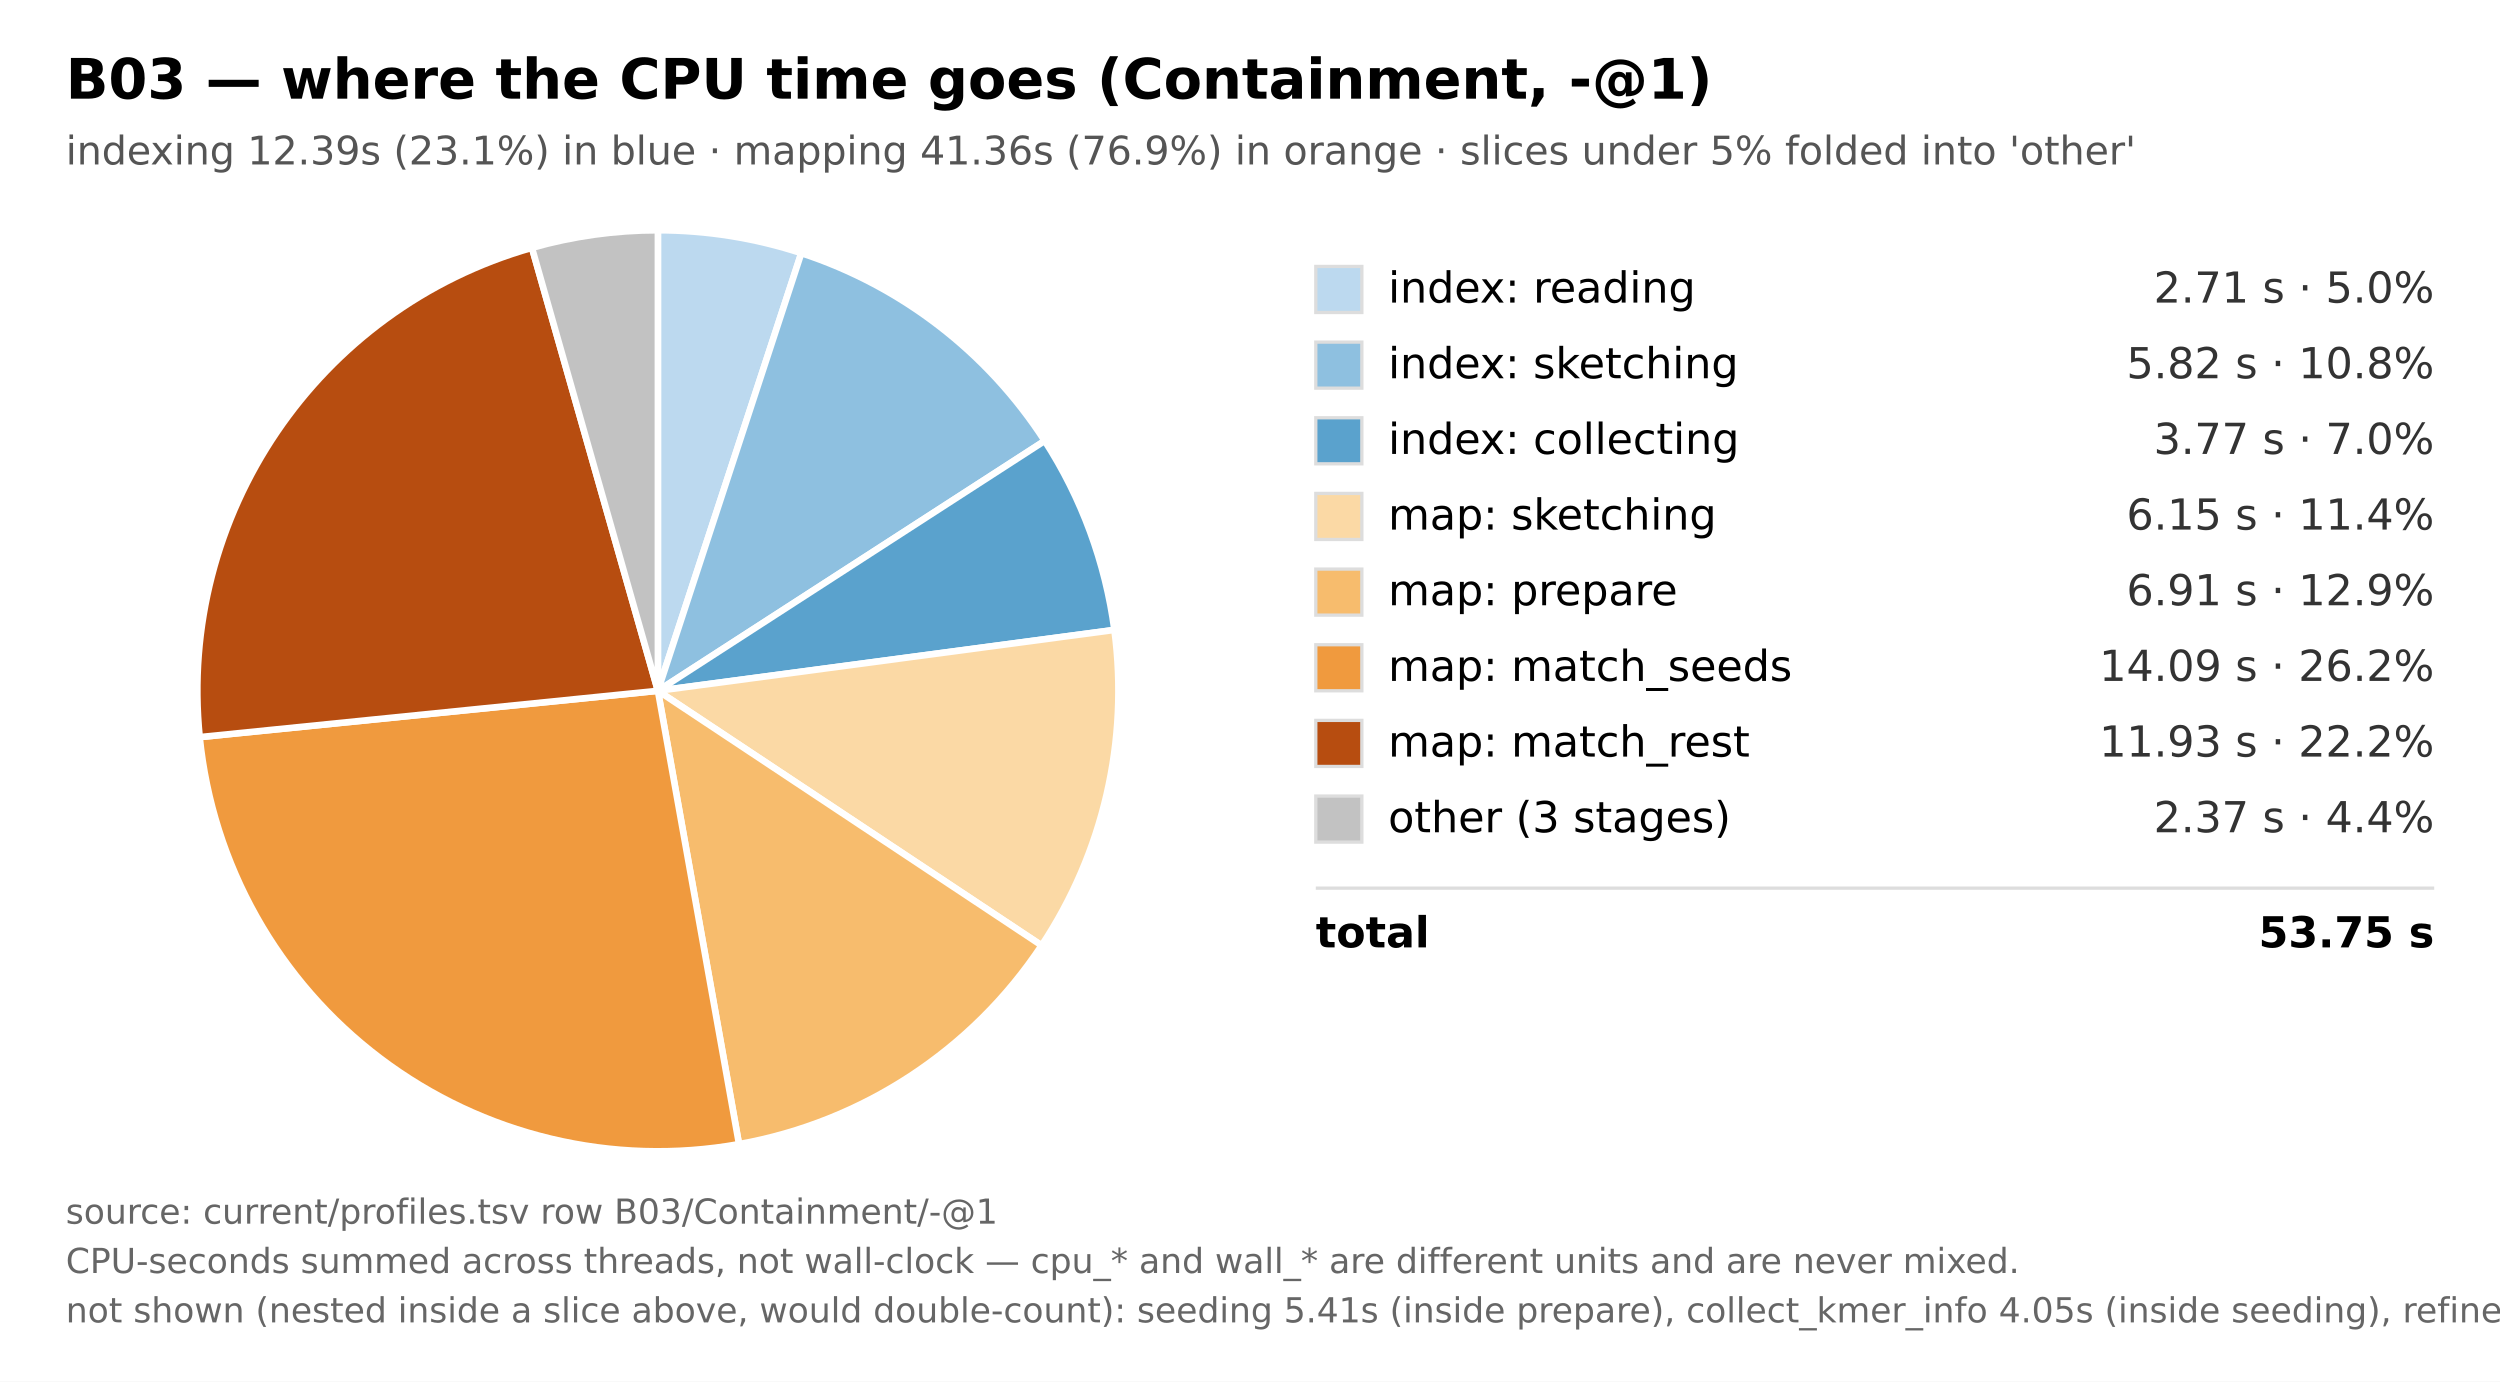
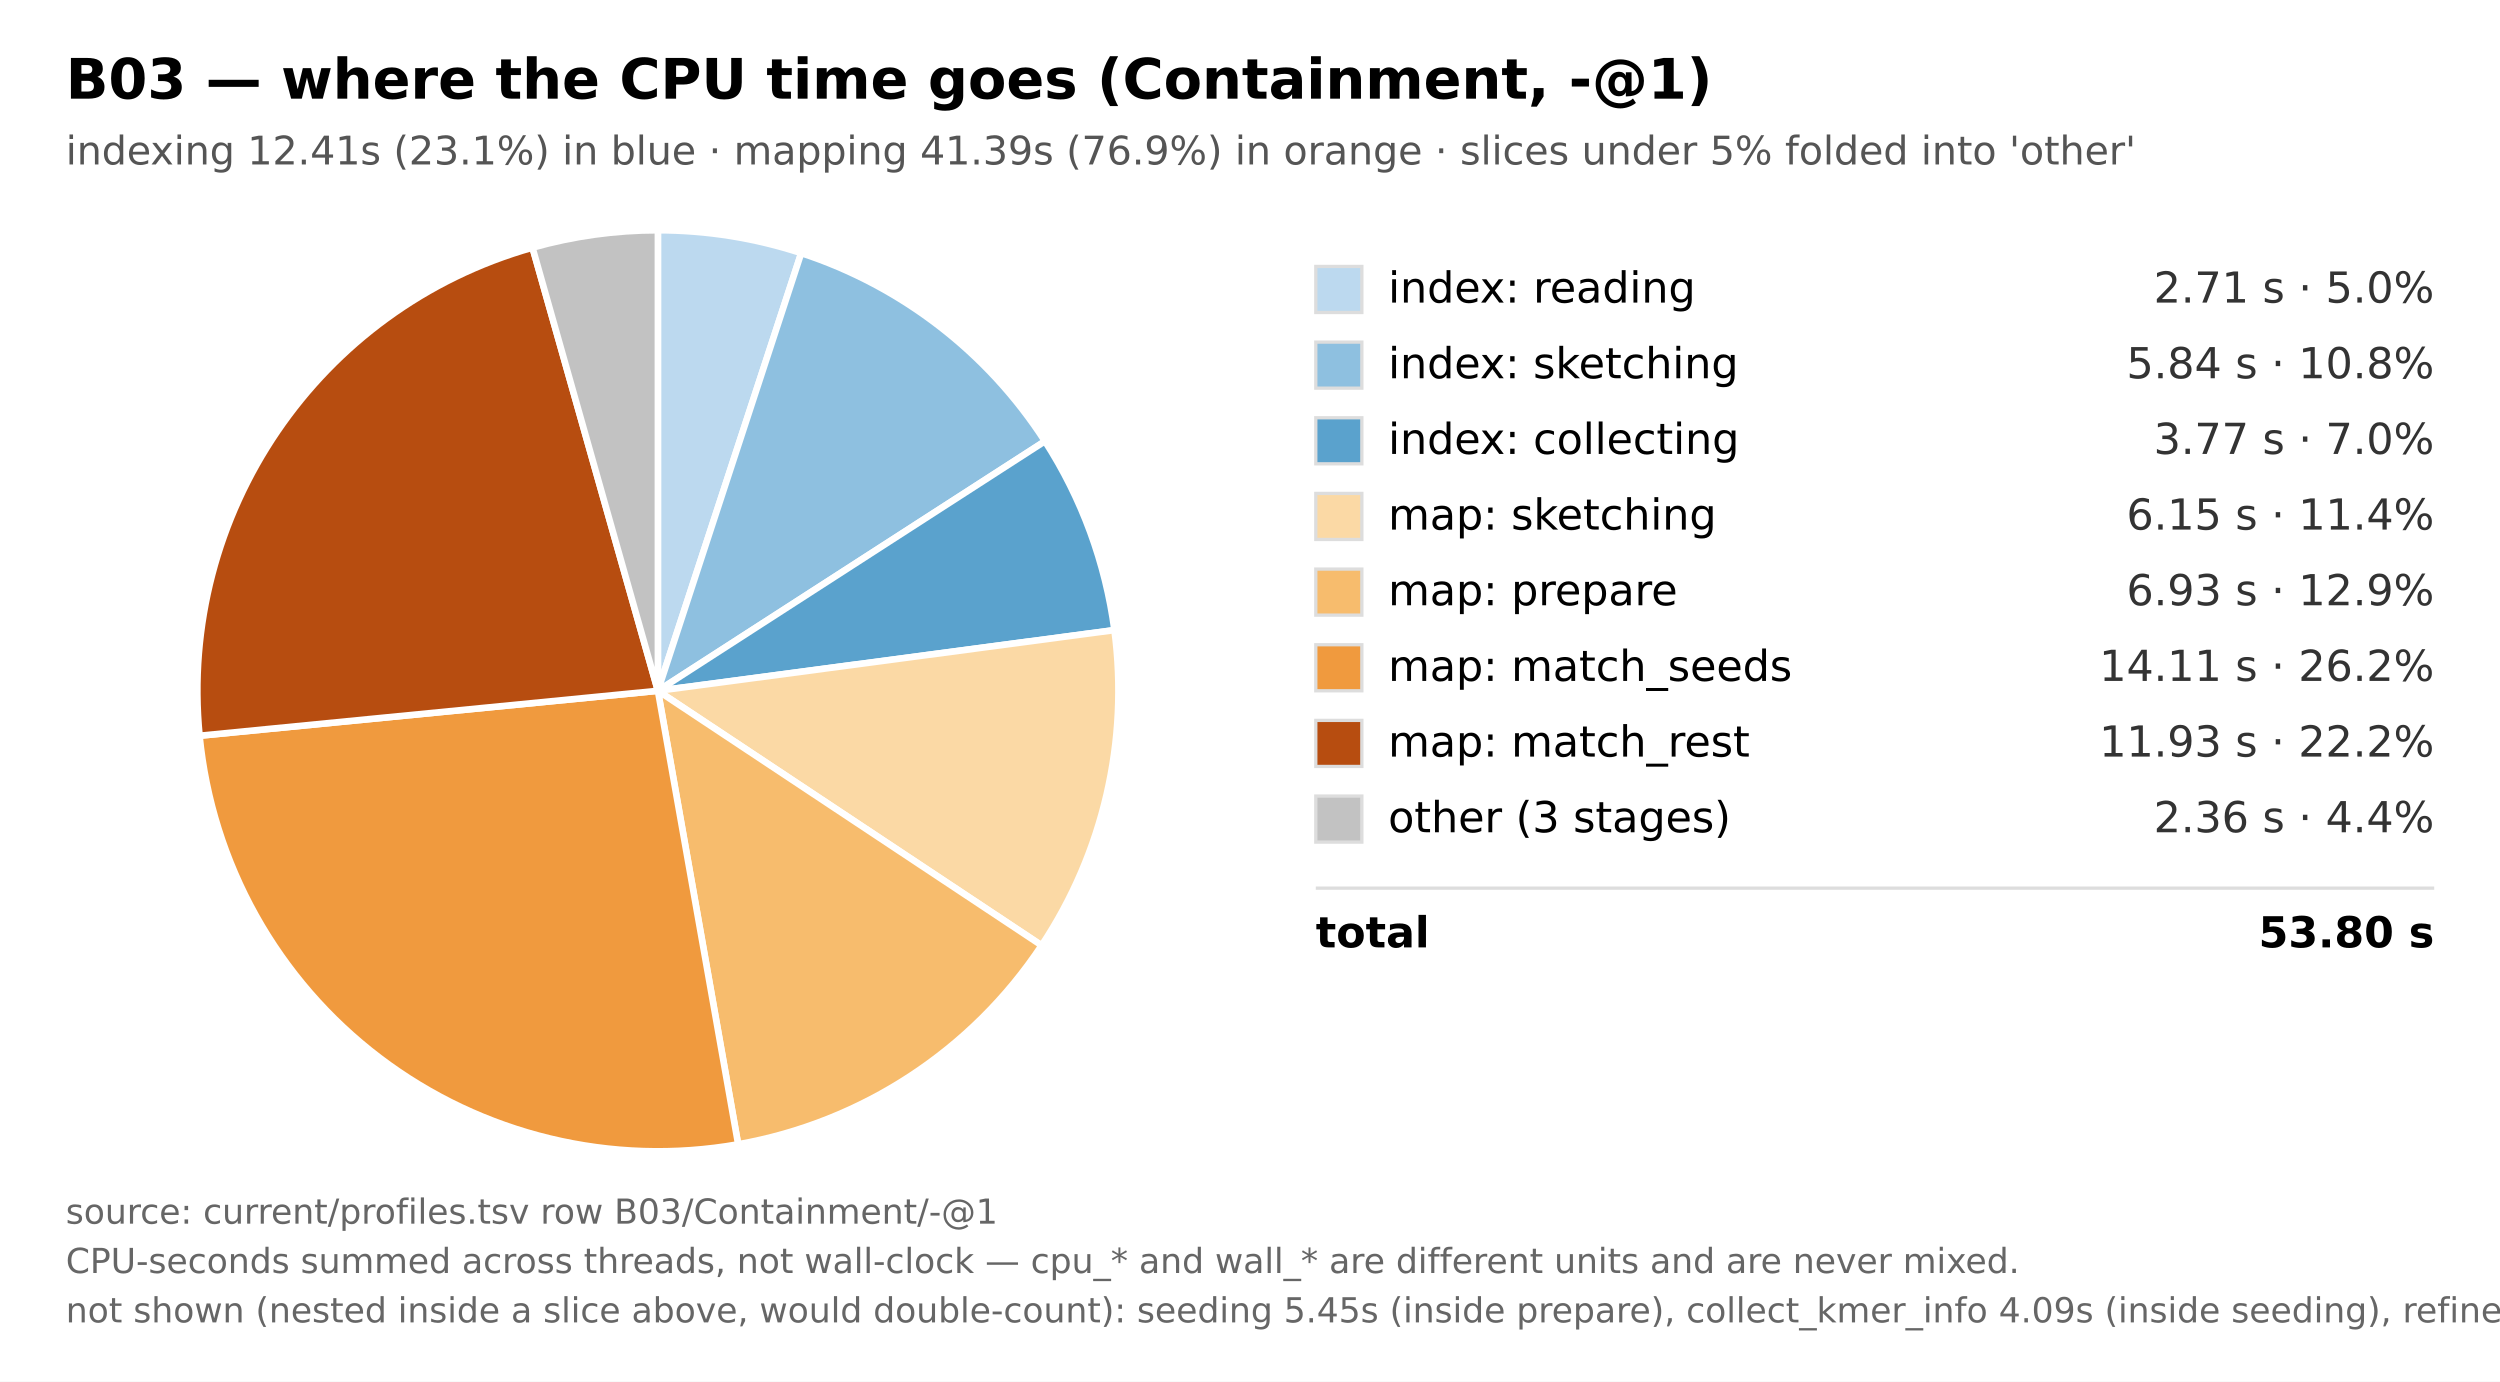
<svg xmlns="http://www.w3.org/2000/svg" width="760" height="420" viewBox="0 0 760 420" font-family="DejaVu Sans, Helvetica, Arial, sans-serif">
  <rect width="760" height="420" fill="#ffffff" />
  <text x="20" y="30" font-size="17" font-weight="bold">B03 — where the CPU time goes (Containment, -@1)</text>
-   <text x="20" y="50" font-size="12" fill="#555555">indexing 12.39s (23.1%) in blue · mapping 41.36s (76.9%) in orange · slices under 5% folded into 'other'</text>
-   <path d="M 200.00,210.00 L 200.00,70.00 A 140.00,140.00 0 0,1 243.60,76.96 Z" fill="#bcd9ef" stroke="#ffffff" stroke-width="2" />
-   <path d="M 200.00,210.00 L 243.60,76.96 A 140.00,140.00 0 0,1 317.59,134.02 Z" fill="#8ec0e0" stroke="#ffffff" stroke-width="2" />
-   <path d="M 200.00,210.00 L 317.59,134.02 A 140.00,140.00 0 0,1 338.77,191.50 Z" fill="#5aa2cd" stroke="#ffffff" stroke-width="2" />
-   <path d="M 200.00,210.00 L 338.77,191.50 A 140.00,140.00 0 0,1 316.65,287.42 Z" fill="#fbd9a5" stroke="#ffffff" stroke-width="2" />
-   <path d="M 200.00,210.00 L 316.65,287.42 A 140.00,140.00 0 0,1 224.66,347.81 Z" fill="#f7bc6d" stroke="#ffffff" stroke-width="2" />
-   <path d="M 200.00,210.00 L 224.66,347.81 A 140.00,140.00 0 0,1 60.71,224.08 Z" fill="#f09a3e" stroke="#ffffff" stroke-width="2" />
-   <path d="M 200.00,210.00 L 60.71,224.08 A 140.00,140.00 0 0,1 161.71,75.34 Z" fill="#b74d10" stroke="#ffffff" stroke-width="2" />
-   <path d="M 200.00,210.00 L 161.71,75.34 A 140.00,140.00 0 0,1 200.00,70.00 Z" fill="#c2c2c2" stroke="#ffffff" stroke-width="2" />
+   <text x="20" y="50" font-size="12" fill="#555555">indexing 12.41s (23.1%) in blue · mapping 41.39s (76.9%) in orange · slices under 5% folded into 'other'</text>
+   <path d="M 200.00,210.00 L 200.00,70.00 A 140.00,140.00 0 0,1 243.57,76.95 Z" fill="#bcd9ef" stroke="#ffffff" stroke-width="2" />
+   <path d="M 200.00,210.00 L 243.57,76.95 A 140.00,140.00 0 0,1 317.66,134.13 Z" fill="#8ec0e0" stroke="#ffffff" stroke-width="2" />
+   <path d="M 200.00,210.00 L 317.66,134.13 A 140.00,140.00 0 0,1 338.78,191.55 Z" fill="#5aa2cd" stroke="#ffffff" stroke-width="2" />
+   <path d="M 200.00,210.00 L 338.78,191.55 A 140.00,140.00 0 0,1 316.65,287.41 Z" fill="#fbd9a5" stroke="#ffffff" stroke-width="2" />
+   <path d="M 200.00,210.00 L 316.65,287.41 A 140.00,140.00 0 0,1 224.40,347.86 Z" fill="#f7bc6d" stroke="#ffffff" stroke-width="2" />
+   <path d="M 200.00,210.00 L 224.40,347.86 A 140.00,140.00 0 0,1 60.67,223.66 Z" fill="#f09a3e" stroke="#ffffff" stroke-width="2" />
+   <path d="M 200.00,210.00 L 60.67,223.66 A 140.00,140.00 0 0,1 161.88,75.29 Z" fill="#b74d10" stroke="#ffffff" stroke-width="2" />
+   <path d="M 200.00,210.00 L 161.88,75.29 A 140.00,140.00 0 0,1 200.00,70.00 Z" fill="#c2c2c2" stroke="#ffffff" stroke-width="2" />
  <rect x="400" y="81" width="14" height="14" fill="#bcd9ef" stroke="#dddddd" stroke-width="1" />
  <text x="422" y="92" font-size="13">index: reading</text>
  <text x="740" y="92" font-size="13" text-anchor="end" fill="#333333">2.71 s · 5.0%</text>
  <rect x="400" y="104" width="14" height="14" fill="#8ec0e0" stroke="#dddddd" stroke-width="1" />
  <text x="422" y="115" font-size="13">index: sketching</text>
-   <text x="740" y="115" font-size="13" text-anchor="end" fill="#333333">5.82 s · 10.8%</text>
+   <text x="740" y="115" font-size="13" text-anchor="end" fill="#333333">5.84 s · 10.8%</text>
  <rect x="400" y="127" width="14" height="14" fill="#5aa2cd" stroke="#dddddd" stroke-width="1" />
  <text x="422" y="138" font-size="13">index: collecting</text>
  <text x="740" y="138" font-size="13" text-anchor="end" fill="#333333">3.77 s · 7.0%</text>
  <rect x="400" y="150" width="14" height="14" fill="#fbd9a5" stroke="#dddddd" stroke-width="1" />
  <text x="422" y="161" font-size="13">map: sketching</text>
  <text x="740" y="161" font-size="13" text-anchor="end" fill="#333333">6.15 s · 11.4%</text>
  <rect x="400" y="173" width="14" height="14" fill="#f7bc6d" stroke="#dddddd" stroke-width="1" />
  <text x="422" y="184" font-size="13">map: prepare</text>
-   <text x="740" y="184" font-size="13" text-anchor="end" fill="#333333">6.91 s · 12.9%</text>
+   <text x="740" y="184" font-size="13" text-anchor="end" fill="#333333">6.93 s · 12.9%</text>
  <rect x="400" y="196" width="14" height="14" fill="#f09a3e" stroke="#dddddd" stroke-width="1" />
  <text x="422" y="207" font-size="13">map: match_seeds</text>
-   <text x="740" y="207" font-size="13" text-anchor="end" fill="#333333">14.09 s · 26.2%</text>
+   <text x="740" y="207" font-size="13" text-anchor="end" fill="#333333">14.11 s · 26.2%</text>
  <rect x="400" y="219" width="14" height="14" fill="#b74d10" stroke="#dddddd" stroke-width="1" />
  <text x="422" y="230" font-size="13">map: match_rest</text>
  <text x="740" y="230" font-size="13" text-anchor="end" fill="#333333">11.93 s · 22.2%</text>
  <rect x="400" y="242" width="14" height="14" fill="#c2c2c2" stroke="#dddddd" stroke-width="1" />
  <text x="422" y="253" font-size="13">other (3 stages)</text>
-   <text x="740" y="253" font-size="13" text-anchor="end" fill="#333333">2.37 s · 4.4%</text>
+   <text x="740" y="253" font-size="13" text-anchor="end" fill="#333333">2.36 s · 4.4%</text>
  <line x1="400" y1="270" x2="740" y2="270" stroke="#dddddd" />
  <text x="400" y="288" font-size="13" font-weight="bold">total</text>
-   <text x="740" y="288" font-size="13" text-anchor="end" font-weight="bold">53.75 s</text>
+   <text x="740" y="288" font-size="13" text-anchor="end" font-weight="bold">53.80 s</text>
  <text x="20" y="372" font-size="10.5" fill="#666666">source: current/profiles.tsv row B03/Containment/-@1</text>
  <text x="20" y="387" font-size="10.5" fill="#666666">CPU-seconds summed across threads, not wall-clock — cpu_* and wall_* are different units and are never mixed.</text>
-   <text x="20" y="402" font-size="10.5" fill="#666666">not shown (nested inside a slice above, would double-count): seeding 5.41s (inside prepare), collect_kmer_info 4.05s (inside seeding), refine 8.11s (inside match_rest)</text>
+   <text x="20" y="402" font-size="10.5" fill="#666666">not shown (nested inside a slice above, would double-count): seeding 5.45s (inside prepare), collect_kmer_info 4.09s (inside seeding), refine 8.10s (inside match_rest)</text>
</svg>
